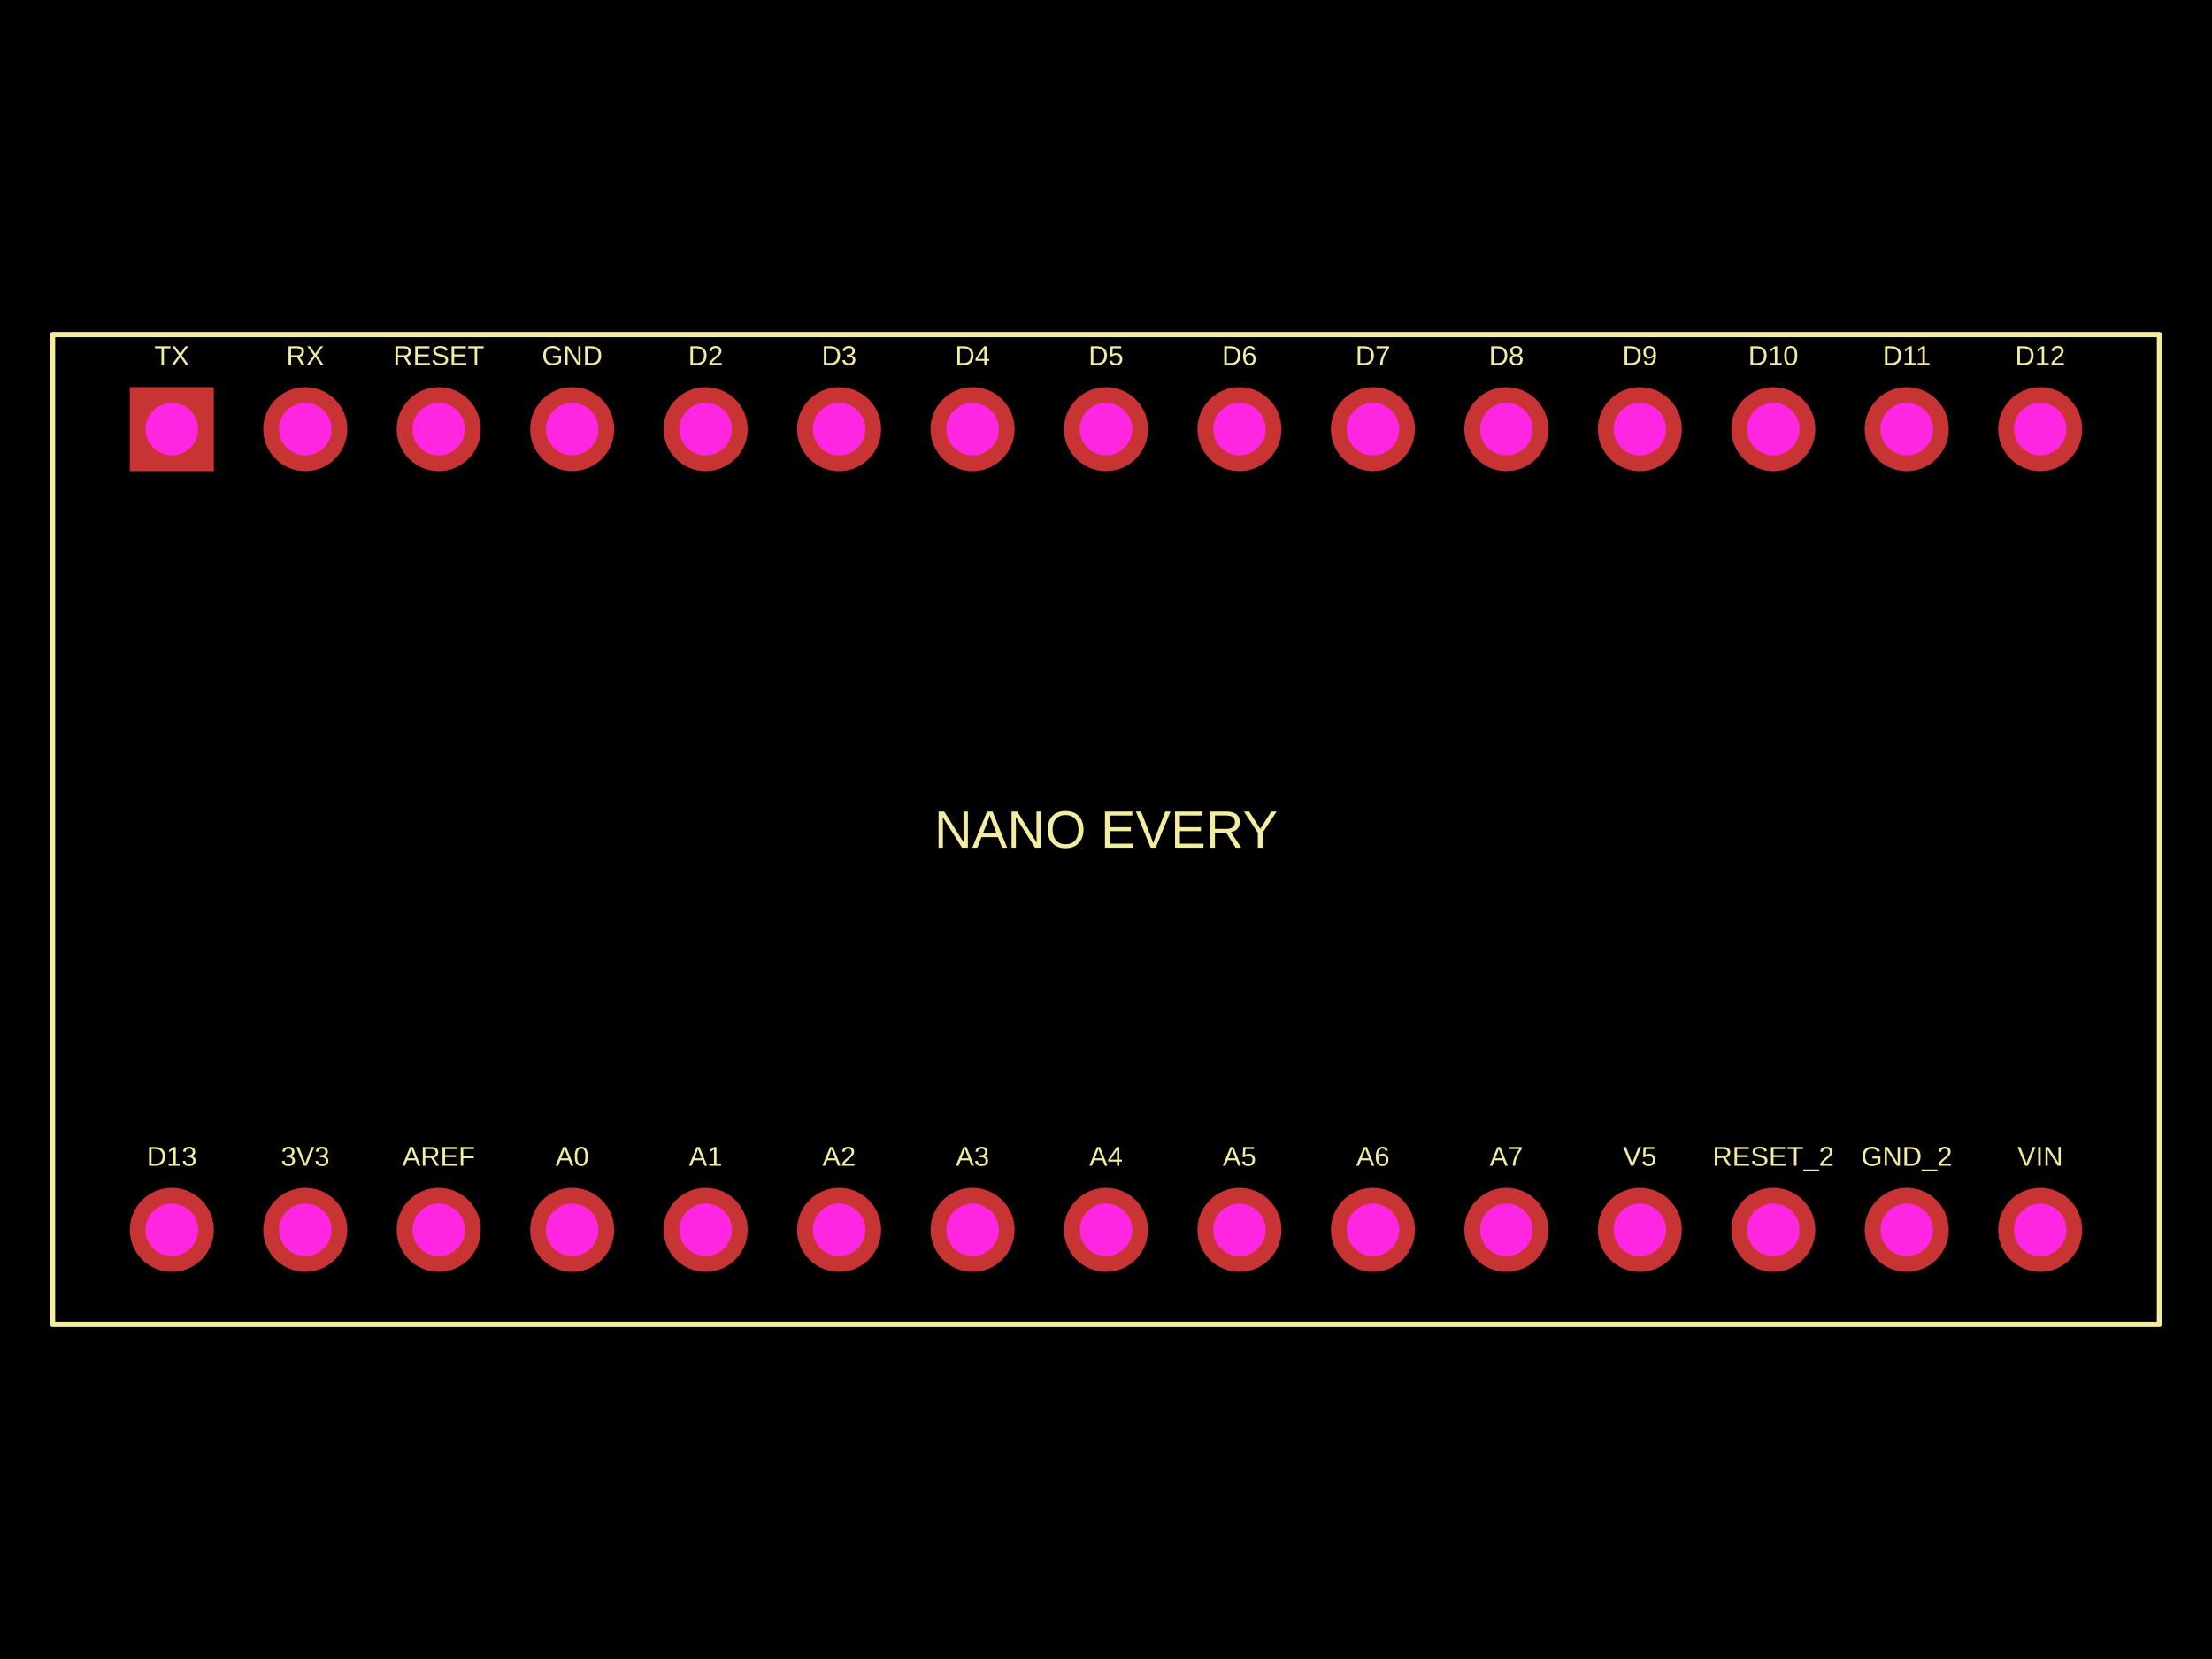
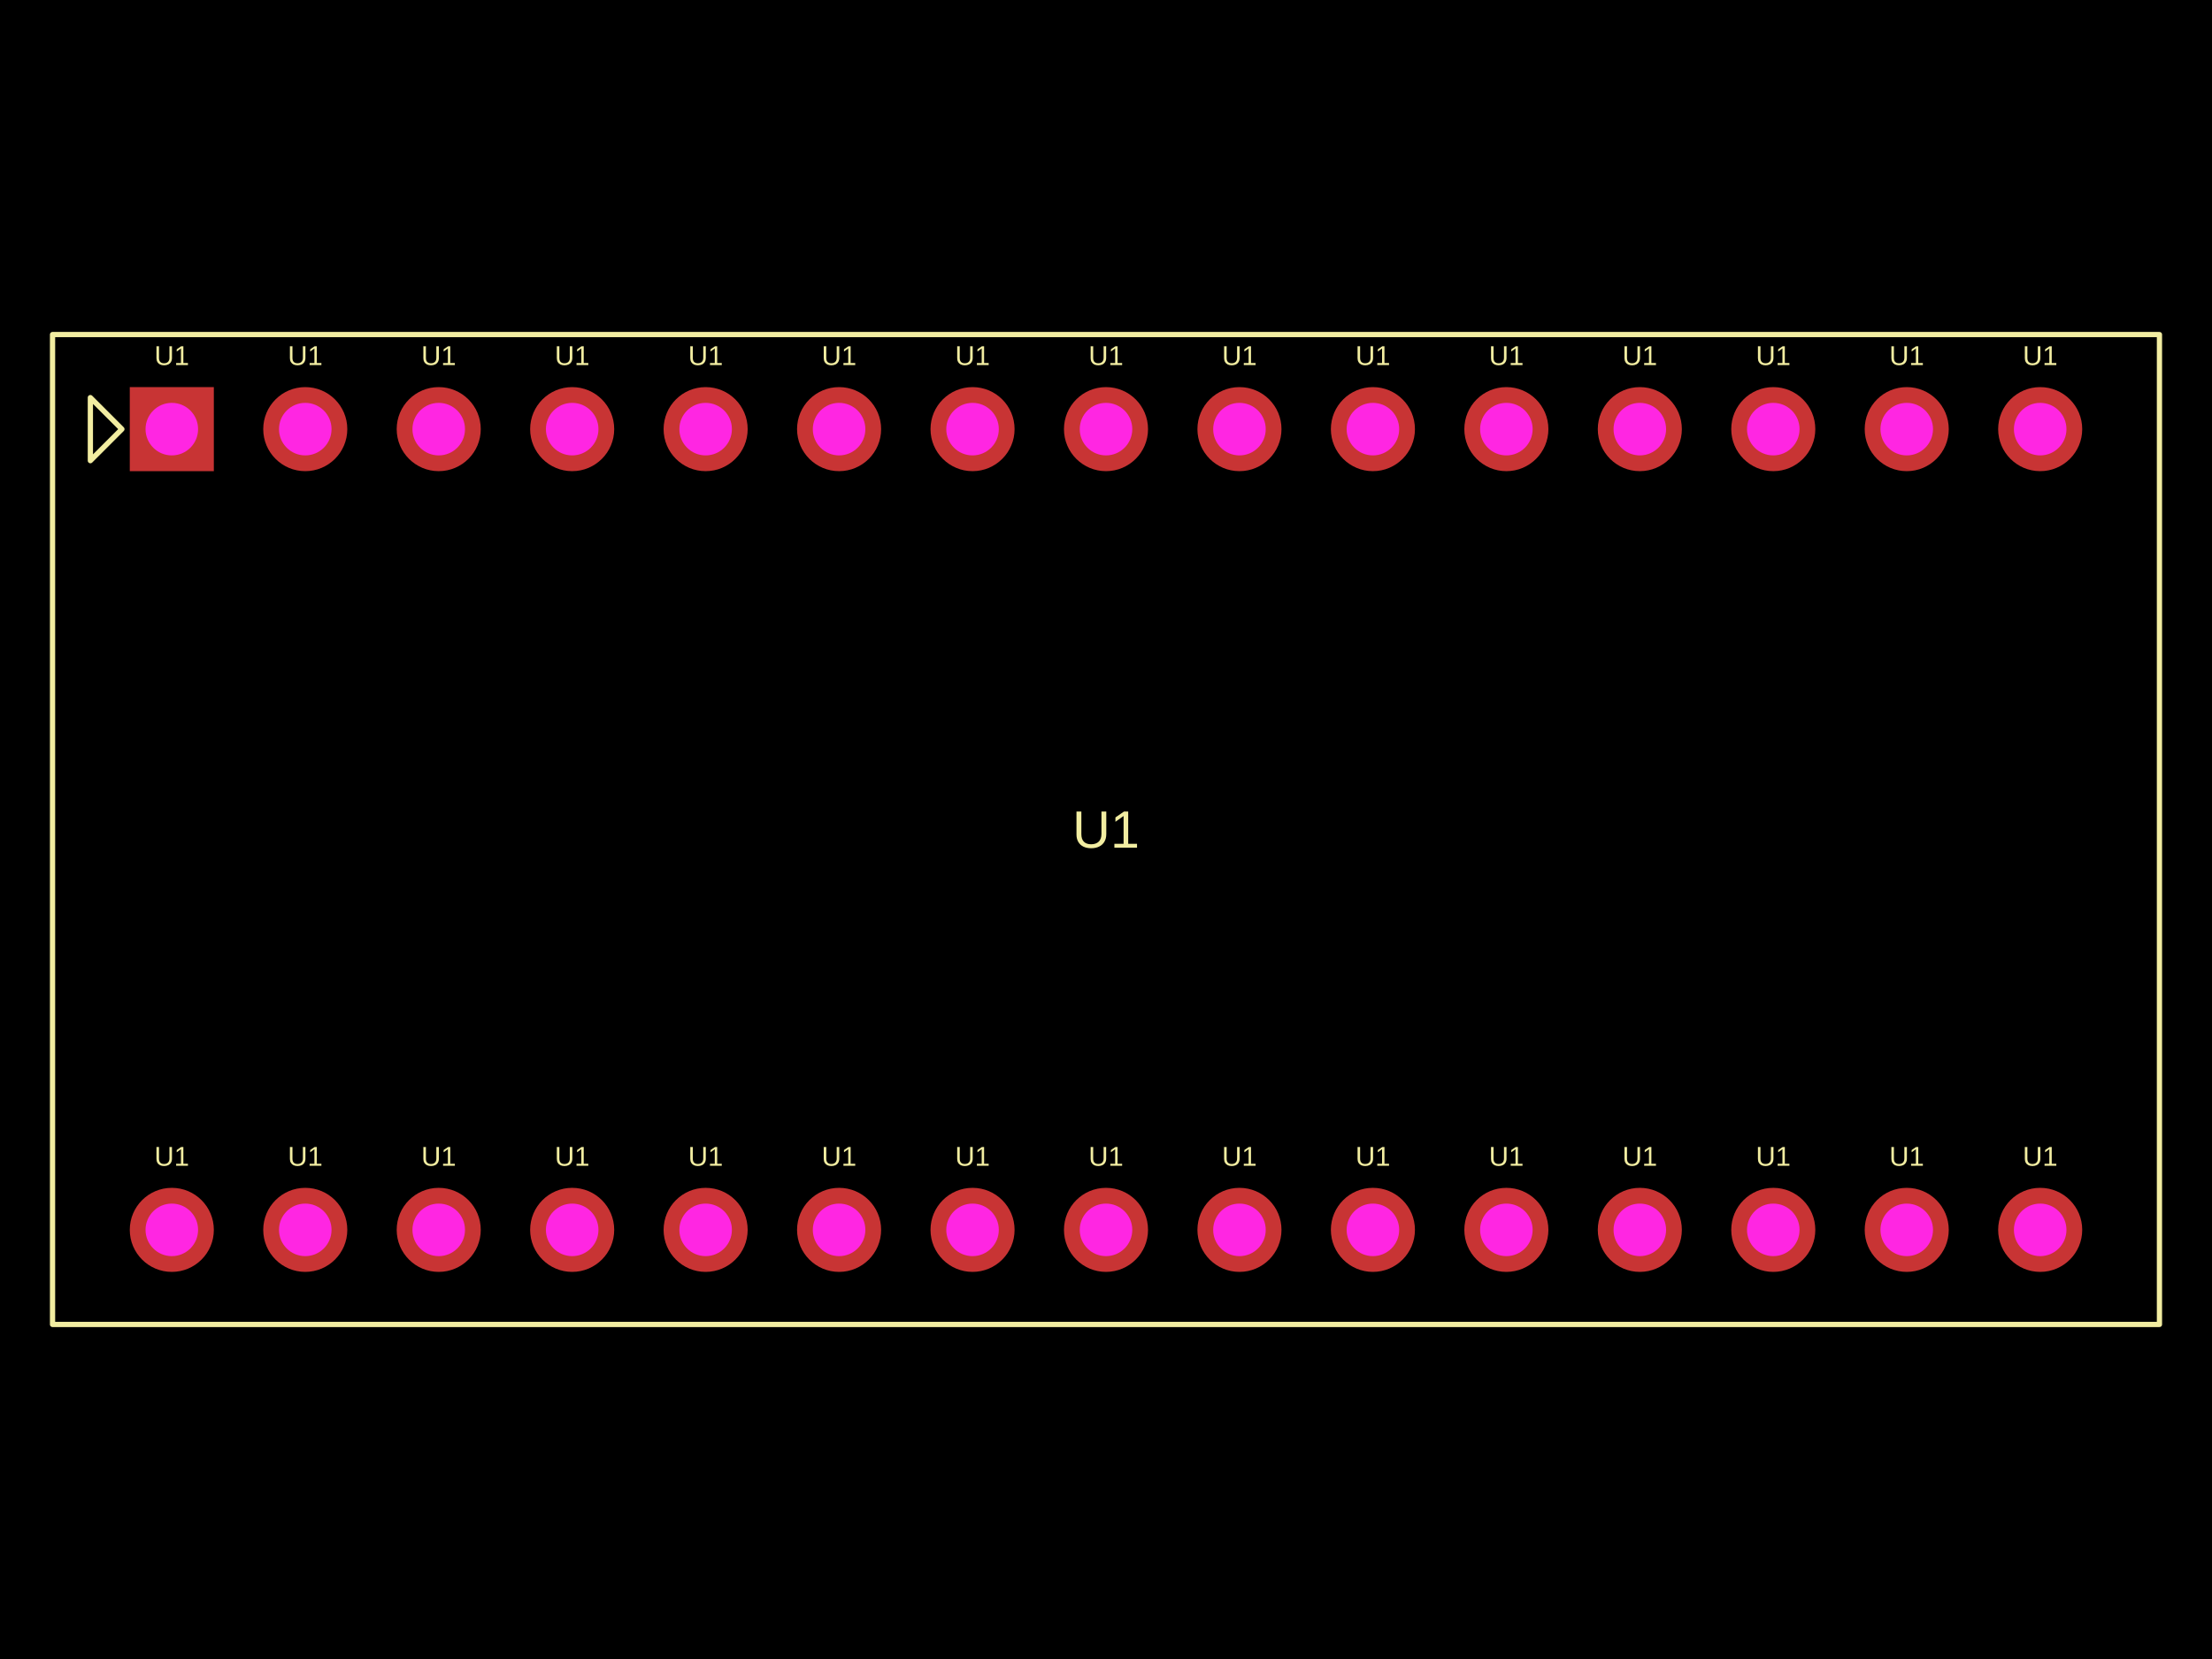
<svg xmlns="http://www.w3.org/2000/svg" width="800" height="600" data-software-used-string="@tscircuit/core@0.0.1580">
  <style />
  <rect class="boundary" x="0" y="0" fill="#000" width="800" height="600" data-type="pcb_background" data-pcb-layer="global" />
  <rect class="pcb-boundary" fill="none" stroke="#fff" stroke-width="0.3" x="19.002" y="120.998" width="761.995" height="358.005" data-type="pcb_boundary" data-pcb-layer="global" />
-   <text x="0" y="0" dx="0" dy="0" fill="#f2eda1" font-family="Arial, sans-serif" font-size="9.881" text-anchor="middle" dominant-baseline="central" transform="matrix(1,0,0,1,62.13777,128.5986)" class="pcb-silkscreen-text pcb-silkscreen-top" data-pcb-silkscreen-text-id="pcb_silkscreen_text_0" stroke="none" data-type="pcb_silkscreen_text" data-pcb-layer="top">TX</text>
-   <text x="0" y="0" dx="0" dy="0" fill="#f2eda1" font-family="Arial, sans-serif" font-size="9.881" text-anchor="middle" dominant-baseline="central" transform="matrix(1,0,0,1,110.4038,128.5986)" class="pcb-silkscreen-text pcb-silkscreen-top" data-pcb-silkscreen-text-id="pcb_silkscreen_text_1" stroke="none" data-type="pcb_silkscreen_text" data-pcb-layer="top">RX</text>
-   <text x="0" y="0" dx="0" dy="0" fill="#f2eda1" font-family="Arial, sans-serif" font-size="9.881" text-anchor="middle" dominant-baseline="central" transform="matrix(1,0,0,1,158.6698,128.5986)" class="pcb-silkscreen-text pcb-silkscreen-top" data-pcb-silkscreen-text-id="pcb_silkscreen_text_2" stroke="none" data-type="pcb_silkscreen_text" data-pcb-layer="top">RESET</text>
-   <text x="0" y="0" dx="0" dy="0" fill="#f2eda1" font-family="Arial, sans-serif" font-size="9.881" text-anchor="middle" dominant-baseline="central" transform="matrix(1,0,0,1,206.9359,128.5986)" class="pcb-silkscreen-text pcb-silkscreen-top" data-pcb-silkscreen-text-id="pcb_silkscreen_text_3" stroke="none" data-type="pcb_silkscreen_text" data-pcb-layer="top">GND</text>
-   <text x="0" y="0" dx="0" dy="0" fill="#f2eda1" font-family="Arial, sans-serif" font-size="9.881" text-anchor="middle" dominant-baseline="central" transform="matrix(1,0,0,1,255.2019,128.5986)" class="pcb-silkscreen-text pcb-silkscreen-top" data-pcb-silkscreen-text-id="pcb_silkscreen_text_4" stroke="none" data-type="pcb_silkscreen_text" data-pcb-layer="top">D2</text>
-   <text x="0" y="0" dx="0" dy="0" fill="#f2eda1" font-family="Arial, sans-serif" font-size="9.881" text-anchor="middle" dominant-baseline="central" transform="matrix(1,0,0,1,303.4679,128.5986)" class="pcb-silkscreen-text pcb-silkscreen-top" data-pcb-silkscreen-text-id="pcb_silkscreen_text_5" stroke="none" data-type="pcb_silkscreen_text" data-pcb-layer="top">D3</text>
-   <text x="0" y="0" dx="0" dy="0" fill="#f2eda1" font-family="Arial, sans-serif" font-size="9.881" text-anchor="middle" dominant-baseline="central" transform="matrix(1,0,0,1,351.734,128.5986)" class="pcb-silkscreen-text pcb-silkscreen-top" data-pcb-silkscreen-text-id="pcb_silkscreen_text_6" stroke="none" data-type="pcb_silkscreen_text" data-pcb-layer="top">D4</text>
-   <text x="0" y="0" dx="0" dy="0" fill="#f2eda1" font-family="Arial, sans-serif" font-size="9.881" text-anchor="middle" dominant-baseline="central" transform="matrix(1,0,0,1,400,128.5986)" class="pcb-silkscreen-text pcb-silkscreen-top" data-pcb-silkscreen-text-id="pcb_silkscreen_text_7" stroke="none" data-type="pcb_silkscreen_text" data-pcb-layer="top">D5</text>
-   <text x="0" y="0" dx="0" dy="0" fill="#f2eda1" font-family="Arial, sans-serif" font-size="9.881" text-anchor="middle" dominant-baseline="central" transform="matrix(1,0,0,1,448.266,128.5986)" class="pcb-silkscreen-text pcb-silkscreen-top" data-pcb-silkscreen-text-id="pcb_silkscreen_text_8" stroke="none" data-type="pcb_silkscreen_text" data-pcb-layer="top">D6</text>
-   <text x="0" y="0" dx="0" dy="0" fill="#f2eda1" font-family="Arial, sans-serif" font-size="9.881" text-anchor="middle" dominant-baseline="central" transform="matrix(1,0,0,1,496.5321,128.5986)" class="pcb-silkscreen-text pcb-silkscreen-top" data-pcb-silkscreen-text-id="pcb_silkscreen_text_9" stroke="none" data-type="pcb_silkscreen_text" data-pcb-layer="top">D7</text>
-   <text x="0" y="0" dx="0" dy="0" fill="#f2eda1" font-family="Arial, sans-serif" font-size="9.881" text-anchor="middle" dominant-baseline="central" transform="matrix(1,0,0,1,544.7981,128.5986)" class="pcb-silkscreen-text pcb-silkscreen-top" data-pcb-silkscreen-text-id="pcb_silkscreen_text_10" stroke="none" data-type="pcb_silkscreen_text" data-pcb-layer="top">D8</text>
-   <text x="0" y="0" dx="0" dy="0" fill="#f2eda1" font-family="Arial, sans-serif" font-size="9.881" text-anchor="middle" dominant-baseline="central" transform="matrix(1,0,0,1,593.0641,128.5986)" class="pcb-silkscreen-text pcb-silkscreen-top" data-pcb-silkscreen-text-id="pcb_silkscreen_text_11" stroke="none" data-type="pcb_silkscreen_text" data-pcb-layer="top">D9</text>
-   <text x="0" y="0" dx="0" dy="0" fill="#f2eda1" font-family="Arial, sans-serif" font-size="9.881" text-anchor="middle" dominant-baseline="central" transform="matrix(1,0,0,1,641.3302,128.5986)" class="pcb-silkscreen-text pcb-silkscreen-top" data-pcb-silkscreen-text-id="pcb_silkscreen_text_12" stroke="none" data-type="pcb_silkscreen_text" data-pcb-layer="top">D10</text>
-   <text x="0" y="0" dx="0" dy="0" fill="#f2eda1" font-family="Arial, sans-serif" font-size="9.881" text-anchor="middle" dominant-baseline="central" transform="matrix(1,0,0,1,689.5962,128.5986)" class="pcb-silkscreen-text pcb-silkscreen-top" data-pcb-silkscreen-text-id="pcb_silkscreen_text_13" stroke="none" data-type="pcb_silkscreen_text" data-pcb-layer="top">D11</text>
-   <text x="0" y="0" dx="0" dy="0" fill="#f2eda1" font-family="Arial, sans-serif" font-size="9.881" text-anchor="middle" dominant-baseline="central" transform="matrix(1,0,0,1,737.8622,128.5986)" class="pcb-silkscreen-text pcb-silkscreen-top" data-pcb-silkscreen-text-id="pcb_silkscreen_text_14" stroke="none" data-type="pcb_silkscreen_text" data-pcb-layer="top">D12</text>
-   <text x="0" y="0" dx="0" dy="0" fill="#f2eda1" font-family="Arial, sans-serif" font-size="9.881" text-anchor="middle" dominant-baseline="central" transform="matrix(1,0,0,1,62.13777,418.1948)" class="pcb-silkscreen-text pcb-silkscreen-top" data-pcb-silkscreen-text-id="pcb_silkscreen_text_15" stroke="none" data-type="pcb_silkscreen_text" data-pcb-layer="top">D13</text>
-   <text x="0" y="0" dx="0" dy="0" fill="#f2eda1" font-family="Arial, sans-serif" font-size="9.881" text-anchor="middle" dominant-baseline="central" transform="matrix(1,0,0,1,110.4038,418.1948)" class="pcb-silkscreen-text pcb-silkscreen-top" data-pcb-silkscreen-text-id="pcb_silkscreen_text_16" stroke="none" data-type="pcb_silkscreen_text" data-pcb-layer="top">3V3</text>
-   <text x="0" y="0" dx="0" dy="0" fill="#f2eda1" font-family="Arial, sans-serif" font-size="9.881" text-anchor="middle" dominant-baseline="central" transform="matrix(1,0,0,1,158.6698,418.1948)" class="pcb-silkscreen-text pcb-silkscreen-top" data-pcb-silkscreen-text-id="pcb_silkscreen_text_17" stroke="none" data-type="pcb_silkscreen_text" data-pcb-layer="top">AREF</text>
-   <text x="0" y="0" dx="0" dy="0" fill="#f2eda1" font-family="Arial, sans-serif" font-size="9.881" text-anchor="middle" dominant-baseline="central" transform="matrix(1,0,0,1,206.9359,418.1948)" class="pcb-silkscreen-text pcb-silkscreen-top" data-pcb-silkscreen-text-id="pcb_silkscreen_text_18" stroke="none" data-type="pcb_silkscreen_text" data-pcb-layer="top">A0</text>
-   <text x="0" y="0" dx="0" dy="0" fill="#f2eda1" font-family="Arial, sans-serif" font-size="9.881" text-anchor="middle" dominant-baseline="central" transform="matrix(1,0,0,1,255.2019,418.1948)" class="pcb-silkscreen-text pcb-silkscreen-top" data-pcb-silkscreen-text-id="pcb_silkscreen_text_19" stroke="none" data-type="pcb_silkscreen_text" data-pcb-layer="top">A1</text>
-   <text x="0" y="0" dx="0" dy="0" fill="#f2eda1" font-family="Arial, sans-serif" font-size="9.881" text-anchor="middle" dominant-baseline="central" transform="matrix(1,0,0,1,303.4679,418.1948)" class="pcb-silkscreen-text pcb-silkscreen-top" data-pcb-silkscreen-text-id="pcb_silkscreen_text_20" stroke="none" data-type="pcb_silkscreen_text" data-pcb-layer="top">A2</text>
-   <text x="0" y="0" dx="0" dy="0" fill="#f2eda1" font-family="Arial, sans-serif" font-size="9.881" text-anchor="middle" dominant-baseline="central" transform="matrix(1,0,0,1,351.734,418.1948)" class="pcb-silkscreen-text pcb-silkscreen-top" data-pcb-silkscreen-text-id="pcb_silkscreen_text_21" stroke="none" data-type="pcb_silkscreen_text" data-pcb-layer="top">A3</text>
-   <text x="0" y="0" dx="0" dy="0" fill="#f2eda1" font-family="Arial, sans-serif" font-size="9.881" text-anchor="middle" dominant-baseline="central" transform="matrix(1,0,0,1,400,418.1948)" class="pcb-silkscreen-text pcb-silkscreen-top" data-pcb-silkscreen-text-id="pcb_silkscreen_text_22" stroke="none" data-type="pcb_silkscreen_text" data-pcb-layer="top">A4</text>
-   <text x="0" y="0" dx="0" dy="0" fill="#f2eda1" font-family="Arial, sans-serif" font-size="9.881" text-anchor="middle" dominant-baseline="central" transform="matrix(1,0,0,1,448.266,418.1948)" class="pcb-silkscreen-text pcb-silkscreen-top" data-pcb-silkscreen-text-id="pcb_silkscreen_text_23" stroke="none" data-type="pcb_silkscreen_text" data-pcb-layer="top">A5</text>
-   <text x="0" y="0" dx="0" dy="0" fill="#f2eda1" font-family="Arial, sans-serif" font-size="9.881" text-anchor="middle" dominant-baseline="central" transform="matrix(1,0,0,1,496.5321,418.1948)" class="pcb-silkscreen-text pcb-silkscreen-top" data-pcb-silkscreen-text-id="pcb_silkscreen_text_24" stroke="none" data-type="pcb_silkscreen_text" data-pcb-layer="top">A6</text>
-   <text x="0" y="0" dx="0" dy="0" fill="#f2eda1" font-family="Arial, sans-serif" font-size="9.881" text-anchor="middle" dominant-baseline="central" transform="matrix(1,0,0,1,544.7981,418.1948)" class="pcb-silkscreen-text pcb-silkscreen-top" data-pcb-silkscreen-text-id="pcb_silkscreen_text_25" stroke="none" data-type="pcb_silkscreen_text" data-pcb-layer="top">A7</text>
-   <text x="0" y="0" dx="0" dy="0" fill="#f2eda1" font-family="Arial, sans-serif" font-size="9.881" text-anchor="middle" dominant-baseline="central" transform="matrix(1,0,0,1,593.0641,418.1948)" class="pcb-silkscreen-text pcb-silkscreen-top" data-pcb-silkscreen-text-id="pcb_silkscreen_text_26" stroke="none" data-type="pcb_silkscreen_text" data-pcb-layer="top">V5</text>
-   <text x="0" y="0" dx="0" dy="0" fill="#f2eda1" font-family="Arial, sans-serif" font-size="9.881" text-anchor="middle" dominant-baseline="central" transform="matrix(1,0,0,1,641.3302,418.1948)" class="pcb-silkscreen-text pcb-silkscreen-top" data-pcb-silkscreen-text-id="pcb_silkscreen_text_27" stroke="none" data-type="pcb_silkscreen_text" data-pcb-layer="top">RESET_2</text>
-   <text x="0" y="0" dx="0" dy="0" fill="#f2eda1" font-family="Arial, sans-serif" font-size="9.881" text-anchor="middle" dominant-baseline="central" transform="matrix(1,0,0,1,689.5962,418.1948)" class="pcb-silkscreen-text pcb-silkscreen-top" data-pcb-silkscreen-text-id="pcb_silkscreen_text_28" stroke="none" data-type="pcb_silkscreen_text" data-pcb-layer="top">GND_2</text>
-   <text x="0" y="0" dx="0" dy="0" fill="#f2eda1" font-family="Arial, sans-serif" font-size="9.881" text-anchor="middle" dominant-baseline="central" transform="matrix(1,0,0,1,737.8622,418.1948)" class="pcb-silkscreen-text pcb-silkscreen-top" data-pcb-silkscreen-text-id="pcb_silkscreen_text_29" stroke="none" data-type="pcb_silkscreen_text" data-pcb-layer="top">VIN</text>
+   <text x="0" y="0" dx="0" dy="0" fill="#f2eda1" font-family="Arial, sans-serif" font-size="9.881" text-anchor="middle" dominant-baseline="central" transform="matrix(1,0,0,1,62.13777,128.5986)" class="pcb-silkscreen-text pcb-silkscreen-top" data-pcb-silkscreen-text-id="pcb_silkscreen_text_0" stroke="none" data-type="pcb_silkscreen_text" data-pcb-layer="top">U1</text>
+   <text x="0" y="0" dx="0" dy="0" fill="#f2eda1" font-family="Arial, sans-serif" font-size="9.881" text-anchor="middle" dominant-baseline="central" transform="matrix(1,0,0,1,110.4038,128.5986)" class="pcb-silkscreen-text pcb-silkscreen-top" data-pcb-silkscreen-text-id="pcb_silkscreen_text_1" stroke="none" data-type="pcb_silkscreen_text" data-pcb-layer="top">U1</text>
+   <text x="0" y="0" dx="0" dy="0" fill="#f2eda1" font-family="Arial, sans-serif" font-size="9.881" text-anchor="middle" dominant-baseline="central" transform="matrix(1,0,0,1,158.6698,128.5986)" class="pcb-silkscreen-text pcb-silkscreen-top" data-pcb-silkscreen-text-id="pcb_silkscreen_text_2" stroke="none" data-type="pcb_silkscreen_text" data-pcb-layer="top">U1</text>
+   <text x="0" y="0" dx="0" dy="0" fill="#f2eda1" font-family="Arial, sans-serif" font-size="9.881" text-anchor="middle" dominant-baseline="central" transform="matrix(1,0,0,1,206.9359,128.5986)" class="pcb-silkscreen-text pcb-silkscreen-top" data-pcb-silkscreen-text-id="pcb_silkscreen_text_3" stroke="none" data-type="pcb_silkscreen_text" data-pcb-layer="top">U1</text>
+   <text x="0" y="0" dx="0" dy="0" fill="#f2eda1" font-family="Arial, sans-serif" font-size="9.881" text-anchor="middle" dominant-baseline="central" transform="matrix(1,0,0,1,255.2019,128.5986)" class="pcb-silkscreen-text pcb-silkscreen-top" data-pcb-silkscreen-text-id="pcb_silkscreen_text_4" stroke="none" data-type="pcb_silkscreen_text" data-pcb-layer="top">U1</text>
+   <text x="0" y="0" dx="0" dy="0" fill="#f2eda1" font-family="Arial, sans-serif" font-size="9.881" text-anchor="middle" dominant-baseline="central" transform="matrix(1,0,0,1,303.4679,128.5986)" class="pcb-silkscreen-text pcb-silkscreen-top" data-pcb-silkscreen-text-id="pcb_silkscreen_text_5" stroke="none" data-type="pcb_silkscreen_text" data-pcb-layer="top">U1</text>
+   <text x="0" y="0" dx="0" dy="0" fill="#f2eda1" font-family="Arial, sans-serif" font-size="9.881" text-anchor="middle" dominant-baseline="central" transform="matrix(1,0,0,1,351.734,128.5986)" class="pcb-silkscreen-text pcb-silkscreen-top" data-pcb-silkscreen-text-id="pcb_silkscreen_text_6" stroke="none" data-type="pcb_silkscreen_text" data-pcb-layer="top">U1</text>
+   <text x="0" y="0" dx="0" dy="0" fill="#f2eda1" font-family="Arial, sans-serif" font-size="9.881" text-anchor="middle" dominant-baseline="central" transform="matrix(1,0,0,1,400,128.5986)" class="pcb-silkscreen-text pcb-silkscreen-top" data-pcb-silkscreen-text-id="pcb_silkscreen_text_7" stroke="none" data-type="pcb_silkscreen_text" data-pcb-layer="top">U1</text>
+   <text x="0" y="0" dx="0" dy="0" fill="#f2eda1" font-family="Arial, sans-serif" font-size="9.881" text-anchor="middle" dominant-baseline="central" transform="matrix(1,0,0,1,448.266,128.5986)" class="pcb-silkscreen-text pcb-silkscreen-top" data-pcb-silkscreen-text-id="pcb_silkscreen_text_8" stroke="none" data-type="pcb_silkscreen_text" data-pcb-layer="top">U1</text>
+   <text x="0" y="0" dx="0" dy="0" fill="#f2eda1" font-family="Arial, sans-serif" font-size="9.881" text-anchor="middle" dominant-baseline="central" transform="matrix(1,0,0,1,496.5321,128.5986)" class="pcb-silkscreen-text pcb-silkscreen-top" data-pcb-silkscreen-text-id="pcb_silkscreen_text_9" stroke="none" data-type="pcb_silkscreen_text" data-pcb-layer="top">U1</text>
+   <text x="0" y="0" dx="0" dy="0" fill="#f2eda1" font-family="Arial, sans-serif" font-size="9.881" text-anchor="middle" dominant-baseline="central" transform="matrix(1,0,0,1,544.7981,128.5986)" class="pcb-silkscreen-text pcb-silkscreen-top" data-pcb-silkscreen-text-id="pcb_silkscreen_text_10" stroke="none" data-type="pcb_silkscreen_text" data-pcb-layer="top">U1</text>
+   <text x="0" y="0" dx="0" dy="0" fill="#f2eda1" font-family="Arial, sans-serif" font-size="9.881" text-anchor="middle" dominant-baseline="central" transform="matrix(1,0,0,1,593.0641,128.5986)" class="pcb-silkscreen-text pcb-silkscreen-top" data-pcb-silkscreen-text-id="pcb_silkscreen_text_11" stroke="none" data-type="pcb_silkscreen_text" data-pcb-layer="top">U1</text>
+   <text x="0" y="0" dx="0" dy="0" fill="#f2eda1" font-family="Arial, sans-serif" font-size="9.881" text-anchor="middle" dominant-baseline="central" transform="matrix(1,0,0,1,641.3302,128.5986)" class="pcb-silkscreen-text pcb-silkscreen-top" data-pcb-silkscreen-text-id="pcb_silkscreen_text_12" stroke="none" data-type="pcb_silkscreen_text" data-pcb-layer="top">U1</text>
+   <text x="0" y="0" dx="0" dy="0" fill="#f2eda1" font-family="Arial, sans-serif" font-size="9.881" text-anchor="middle" dominant-baseline="central" transform="matrix(1,0,0,1,689.5962,128.5986)" class="pcb-silkscreen-text pcb-silkscreen-top" data-pcb-silkscreen-text-id="pcb_silkscreen_text_13" stroke="none" data-type="pcb_silkscreen_text" data-pcb-layer="top">U1</text>
+   <text x="0" y="0" dx="0" dy="0" fill="#f2eda1" font-family="Arial, sans-serif" font-size="9.881" text-anchor="middle" dominant-baseline="central" transform="matrix(1,0,0,1,737.8622,128.5986)" class="pcb-silkscreen-text pcb-silkscreen-top" data-pcb-silkscreen-text-id="pcb_silkscreen_text_14" stroke="none" data-type="pcb_silkscreen_text" data-pcb-layer="top">U1</text>
+   <text x="0" y="0" dx="0" dy="0" fill="#f2eda1" font-family="Arial, sans-serif" font-size="9.881" text-anchor="middle" dominant-baseline="central" transform="matrix(1,0,0,1,62.13777,418.1948)" class="pcb-silkscreen-text pcb-silkscreen-top" data-pcb-silkscreen-text-id="pcb_silkscreen_text_15" stroke="none" data-type="pcb_silkscreen_text" data-pcb-layer="top">U1</text>
+   <text x="0" y="0" dx="0" dy="0" fill="#f2eda1" font-family="Arial, sans-serif" font-size="9.881" text-anchor="middle" dominant-baseline="central" transform="matrix(1,0,0,1,110.4038,418.1948)" class="pcb-silkscreen-text pcb-silkscreen-top" data-pcb-silkscreen-text-id="pcb_silkscreen_text_16" stroke="none" data-type="pcb_silkscreen_text" data-pcb-layer="top">U1</text>
+   <text x="0" y="0" dx="0" dy="0" fill="#f2eda1" font-family="Arial, sans-serif" font-size="9.881" text-anchor="middle" dominant-baseline="central" transform="matrix(1,0,0,1,158.6698,418.1948)" class="pcb-silkscreen-text pcb-silkscreen-top" data-pcb-silkscreen-text-id="pcb_silkscreen_text_17" stroke="none" data-type="pcb_silkscreen_text" data-pcb-layer="top">U1</text>
+   <text x="0" y="0" dx="0" dy="0" fill="#f2eda1" font-family="Arial, sans-serif" font-size="9.881" text-anchor="middle" dominant-baseline="central" transform="matrix(1,0,0,1,206.9359,418.1948)" class="pcb-silkscreen-text pcb-silkscreen-top" data-pcb-silkscreen-text-id="pcb_silkscreen_text_18" stroke="none" data-type="pcb_silkscreen_text" data-pcb-layer="top">U1</text>
+   <text x="0" y="0" dx="0" dy="0" fill="#f2eda1" font-family="Arial, sans-serif" font-size="9.881" text-anchor="middle" dominant-baseline="central" transform="matrix(1,0,0,1,255.2019,418.1948)" class="pcb-silkscreen-text pcb-silkscreen-top" data-pcb-silkscreen-text-id="pcb_silkscreen_text_19" stroke="none" data-type="pcb_silkscreen_text" data-pcb-layer="top">U1</text>
+   <text x="0" y="0" dx="0" dy="0" fill="#f2eda1" font-family="Arial, sans-serif" font-size="9.881" text-anchor="middle" dominant-baseline="central" transform="matrix(1,0,0,1,303.4679,418.1948)" class="pcb-silkscreen-text pcb-silkscreen-top" data-pcb-silkscreen-text-id="pcb_silkscreen_text_20" stroke="none" data-type="pcb_silkscreen_text" data-pcb-layer="top">U1</text>
+   <text x="0" y="0" dx="0" dy="0" fill="#f2eda1" font-family="Arial, sans-serif" font-size="9.881" text-anchor="middle" dominant-baseline="central" transform="matrix(1,0,0,1,351.734,418.1948)" class="pcb-silkscreen-text pcb-silkscreen-top" data-pcb-silkscreen-text-id="pcb_silkscreen_text_21" stroke="none" data-type="pcb_silkscreen_text" data-pcb-layer="top">U1</text>
+   <text x="0" y="0" dx="0" dy="0" fill="#f2eda1" font-family="Arial, sans-serif" font-size="9.881" text-anchor="middle" dominant-baseline="central" transform="matrix(1,0,0,1,400,418.1948)" class="pcb-silkscreen-text pcb-silkscreen-top" data-pcb-silkscreen-text-id="pcb_silkscreen_text_22" stroke="none" data-type="pcb_silkscreen_text" data-pcb-layer="top">U1</text>
+   <text x="0" y="0" dx="0" dy="0" fill="#f2eda1" font-family="Arial, sans-serif" font-size="9.881" text-anchor="middle" dominant-baseline="central" transform="matrix(1,0,0,1,448.266,418.1948)" class="pcb-silkscreen-text pcb-silkscreen-top" data-pcb-silkscreen-text-id="pcb_silkscreen_text_23" stroke="none" data-type="pcb_silkscreen_text" data-pcb-layer="top">U1</text>
+   <text x="0" y="0" dx="0" dy="0" fill="#f2eda1" font-family="Arial, sans-serif" font-size="9.881" text-anchor="middle" dominant-baseline="central" transform="matrix(1,0,0,1,496.5321,418.1948)" class="pcb-silkscreen-text pcb-silkscreen-top" data-pcb-silkscreen-text-id="pcb_silkscreen_text_24" stroke="none" data-type="pcb_silkscreen_text" data-pcb-layer="top">U1</text>
+   <text x="0" y="0" dx="0" dy="0" fill="#f2eda1" font-family="Arial, sans-serif" font-size="9.881" text-anchor="middle" dominant-baseline="central" transform="matrix(1,0,0,1,544.7981,418.1948)" class="pcb-silkscreen-text pcb-silkscreen-top" data-pcb-silkscreen-text-id="pcb_silkscreen_text_25" stroke="none" data-type="pcb_silkscreen_text" data-pcb-layer="top">U1</text>
+   <text x="0" y="0" dx="0" dy="0" fill="#f2eda1" font-family="Arial, sans-serif" font-size="9.881" text-anchor="middle" dominant-baseline="central" transform="matrix(1,0,0,1,593.0641,418.1948)" class="pcb-silkscreen-text pcb-silkscreen-top" data-pcb-silkscreen-text-id="pcb_silkscreen_text_26" stroke="none" data-type="pcb_silkscreen_text" data-pcb-layer="top">U1</text>
+   <text x="0" y="0" dx="0" dy="0" fill="#f2eda1" font-family="Arial, sans-serif" font-size="9.881" text-anchor="middle" dominant-baseline="central" transform="matrix(1,0,0,1,641.3302,418.1948)" class="pcb-silkscreen-text pcb-silkscreen-top" data-pcb-silkscreen-text-id="pcb_silkscreen_text_27" stroke="none" data-type="pcb_silkscreen_text" data-pcb-layer="top">U1</text>
+   <text x="0" y="0" dx="0" dy="0" fill="#f2eda1" font-family="Arial, sans-serif" font-size="9.881" text-anchor="middle" dominant-baseline="central" transform="matrix(1,0,0,1,689.5962,418.1948)" class="pcb-silkscreen-text pcb-silkscreen-top" data-pcb-silkscreen-text-id="pcb_silkscreen_text_28" stroke="none" data-type="pcb_silkscreen_text" data-pcb-layer="top">U1</text>
+   <text x="0" y="0" dx="0" dy="0" fill="#f2eda1" font-family="Arial, sans-serif" font-size="9.881" text-anchor="middle" dominant-baseline="central" transform="matrix(1,0,0,1,737.8622,418.1948)" class="pcb-silkscreen-text pcb-silkscreen-top" data-pcb-silkscreen-text-id="pcb_silkscreen_text_29" stroke="none" data-type="pcb_silkscreen_text" data-pcb-layer="top">U1</text>
  <path class="pcb-silkscreen pcb-silkscreen-top" d="M 19.002 479.002 L 780.998 479.002 L 780.998 120.998 L 19.002 120.998 L 19.002 479.002 Z" fill="none" stroke="#f2eda1" stroke-width="1.9" stroke-linecap="round" stroke-linejoin="round" data-pcb-component-id="pcb_component_0" data-pcb-silkscreen-path-id="pcb_silkscreen_path_0" data-type="pcb_silkscreen_path" data-pcb-layer="top" />
-   <text x="0" y="0" dx="0" dy="0" fill="#f2eda1" font-family="Arial, sans-serif" font-size="19.002" text-anchor="middle" dominant-baseline="central" transform="matrix(1,0,0,1,400,300)" class="pcb-silkscreen-text pcb-silkscreen-top" data-pcb-silkscreen-text-id="pcb_silkscreen_text_30" stroke="none" data-type="pcb_silkscreen_text" data-pcb-layer="top">NANO EVERY</text>
+   <path class="pcb-silkscreen pcb-silkscreen-top" d="M 44.086 155.202 L 32.684 166.603 L 32.684 143.8 L 44.086 155.202 Z" fill="none" stroke="#f2eda1" stroke-width="1.9" stroke-linecap="round" stroke-linejoin="round" data-pcb-component-id="pcb_component_0" data-pcb-silkscreen-path-id="pcb_silkscreen_path_1" data-type="pcb_silkscreen_path" data-pcb-layer="top" />
+   <text x="0" y="0" dx="0" dy="0" fill="#f2eda1" font-family="Arial, sans-serif" font-size="19.002" text-anchor="middle" dominant-baseline="central" transform="matrix(1,0,0,1,400,300)" class="pcb-silkscreen-text pcb-silkscreen-top" data-pcb-silkscreen-text-id="pcb_silkscreen_text_30" stroke="none" data-type="pcb_silkscreen_text" data-pcb-layer="top">U1</text>
  <g data-type="pcb_plated_hole" data-pcb-layer="through" data-pad-name="U1.TX">
    <rect class="pcb-hole-outer-pad" fill="rgb(200, 52, 52)" x="46.936" y="140" width="30.404" height="30.404" data-type="pcb_plated_hole" data-pcb-layer="top" />
    <circle class="pcb-hole-inner" fill="#FF26E2" cx="62.138" cy="155.202" r="9.501" data-type="pcb_plated_hole_drill" data-pcb-layer="drill" />
  </g>
  <g data-type="pcb_plated_hole" data-pcb-layer="through" data-pad-name="U1.RX">
    <circle class="pcb-hole-outer" fill="rgb(200, 52, 52)" cx="110.404" cy="155.202" r="15.202" data-type="pcb_plated_hole" data-pcb-layer="top" />
    <circle class="pcb-hole-inner" fill="#FF26E2" cx="110.404" cy="155.202" r="9.501" data-type="pcb_plated_hole_drill" data-pcb-layer="drill" />
  </g>
  <g data-type="pcb_plated_hole" data-pcb-layer="through" data-pad-name="U1.RESET">
    <circle class="pcb-hole-outer" fill="rgb(200, 52, 52)" cx="158.67" cy="155.202" r="15.202" data-type="pcb_plated_hole" data-pcb-layer="top" />
    <circle class="pcb-hole-inner" fill="#FF26E2" cx="158.67" cy="155.202" r="9.501" data-type="pcb_plated_hole_drill" data-pcb-layer="drill" />
  </g>
  <g data-type="pcb_plated_hole" data-pcb-layer="through" data-pad-name="U1.GND">
    <circle class="pcb-hole-outer" fill="rgb(200, 52, 52)" cx="206.936" cy="155.202" r="15.202" data-type="pcb_plated_hole" data-pcb-layer="top" />
    <circle class="pcb-hole-inner" fill="#FF26E2" cx="206.936" cy="155.202" r="9.501" data-type="pcb_plated_hole_drill" data-pcb-layer="drill" />
  </g>
  <g data-type="pcb_plated_hole" data-pcb-layer="through" data-pad-name="U1.D2">
    <circle class="pcb-hole-outer" fill="rgb(200, 52, 52)" cx="255.202" cy="155.202" r="15.202" data-type="pcb_plated_hole" data-pcb-layer="top" />
    <circle class="pcb-hole-inner" fill="#FF26E2" cx="255.202" cy="155.202" r="9.501" data-type="pcb_plated_hole_drill" data-pcb-layer="drill" />
  </g>
  <g data-type="pcb_plated_hole" data-pcb-layer="through" data-pad-name="U1.D3">
    <circle class="pcb-hole-outer" fill="rgb(200, 52, 52)" cx="303.468" cy="155.202" r="15.202" data-type="pcb_plated_hole" data-pcb-layer="top" />
    <circle class="pcb-hole-inner" fill="#FF26E2" cx="303.468" cy="155.202" r="9.501" data-type="pcb_plated_hole_drill" data-pcb-layer="drill" />
  </g>
  <g data-type="pcb_plated_hole" data-pcb-layer="through" data-pad-name="U1.D4">
    <circle class="pcb-hole-outer" fill="rgb(200, 52, 52)" cx="351.734" cy="155.202" r="15.202" data-type="pcb_plated_hole" data-pcb-layer="top" />
    <circle class="pcb-hole-inner" fill="#FF26E2" cx="351.734" cy="155.202" r="9.501" data-type="pcb_plated_hole_drill" data-pcb-layer="drill" />
  </g>
  <g data-type="pcb_plated_hole" data-pcb-layer="through" data-pad-name="U1.D5">
    <circle class="pcb-hole-outer" fill="rgb(200, 52, 52)" cx="400" cy="155.202" r="15.202" data-type="pcb_plated_hole" data-pcb-layer="top" />
    <circle class="pcb-hole-inner" fill="#FF26E2" cx="400" cy="155.202" r="9.501" data-type="pcb_plated_hole_drill" data-pcb-layer="drill" />
  </g>
  <g data-type="pcb_plated_hole" data-pcb-layer="through" data-pad-name="U1.D6">
    <circle class="pcb-hole-outer" fill="rgb(200, 52, 52)" cx="448.266" cy="155.202" r="15.202" data-type="pcb_plated_hole" data-pcb-layer="top" />
    <circle class="pcb-hole-inner" fill="#FF26E2" cx="448.266" cy="155.202" r="9.501" data-type="pcb_plated_hole_drill" data-pcb-layer="drill" />
  </g>
  <g data-type="pcb_plated_hole" data-pcb-layer="through" data-pad-name="U1.D7">
    <circle class="pcb-hole-outer" fill="rgb(200, 52, 52)" cx="496.532" cy="155.202" r="15.202" data-type="pcb_plated_hole" data-pcb-layer="top" />
    <circle class="pcb-hole-inner" fill="#FF26E2" cx="496.532" cy="155.202" r="9.501" data-type="pcb_plated_hole_drill" data-pcb-layer="drill" />
  </g>
  <g data-type="pcb_plated_hole" data-pcb-layer="through" data-pad-name="U1.D8">
    <circle class="pcb-hole-outer" fill="rgb(200, 52, 52)" cx="544.798" cy="155.202" r="15.202" data-type="pcb_plated_hole" data-pcb-layer="top" />
    <circle class="pcb-hole-inner" fill="#FF26E2" cx="544.798" cy="155.202" r="9.501" data-type="pcb_plated_hole_drill" data-pcb-layer="drill" />
  </g>
  <g data-type="pcb_plated_hole" data-pcb-layer="through" data-pad-name="U1.D9">
    <circle class="pcb-hole-outer" fill="rgb(200, 52, 52)" cx="593.064" cy="155.202" r="15.202" data-type="pcb_plated_hole" data-pcb-layer="top" />
    <circle class="pcb-hole-inner" fill="#FF26E2" cx="593.064" cy="155.202" r="9.501" data-type="pcb_plated_hole_drill" data-pcb-layer="drill" />
  </g>
  <g data-type="pcb_plated_hole" data-pcb-layer="through" data-pad-name="U1.D10">
    <circle class="pcb-hole-outer" fill="rgb(200, 52, 52)" cx="641.33" cy="155.202" r="15.202" data-type="pcb_plated_hole" data-pcb-layer="top" />
    <circle class="pcb-hole-inner" fill="#FF26E2" cx="641.33" cy="155.202" r="9.501" data-type="pcb_plated_hole_drill" data-pcb-layer="drill" />
  </g>
  <g data-type="pcb_plated_hole" data-pcb-layer="through" data-pad-name="U1.D11">
    <circle class="pcb-hole-outer" fill="rgb(200, 52, 52)" cx="689.596" cy="155.202" r="15.202" data-type="pcb_plated_hole" data-pcb-layer="top" />
    <circle class="pcb-hole-inner" fill="#FF26E2" cx="689.596" cy="155.202" r="9.501" data-type="pcb_plated_hole_drill" data-pcb-layer="drill" />
  </g>
  <g data-type="pcb_plated_hole" data-pcb-layer="through" data-pad-name="U1.D12">
    <circle class="pcb-hole-outer" fill="rgb(200, 52, 52)" cx="737.862" cy="155.202" r="15.202" data-type="pcb_plated_hole" data-pcb-layer="top" />
    <circle class="pcb-hole-inner" fill="#FF26E2" cx="737.862" cy="155.202" r="9.501" data-type="pcb_plated_hole_drill" data-pcb-layer="drill" />
  </g>
  <g data-type="pcb_plated_hole" data-pcb-layer="through" data-pad-name="U1.D13">
    <circle class="pcb-hole-outer" fill="rgb(200, 52, 52)" cx="62.138" cy="444.798" r="15.202" data-type="pcb_plated_hole" data-pcb-layer="top" />
    <circle class="pcb-hole-inner" fill="#FF26E2" cx="62.138" cy="444.798" r="9.501" data-type="pcb_plated_hole_drill" data-pcb-layer="drill" />
  </g>
  <g data-type="pcb_plated_hole" data-pcb-layer="through" data-pad-name="U1.3V3">
    <circle class="pcb-hole-outer" fill="rgb(200, 52, 52)" cx="110.404" cy="444.798" r="15.202" data-type="pcb_plated_hole" data-pcb-layer="top" />
    <circle class="pcb-hole-inner" fill="#FF26E2" cx="110.404" cy="444.798" r="9.501" data-type="pcb_plated_hole_drill" data-pcb-layer="drill" />
  </g>
  <g data-type="pcb_plated_hole" data-pcb-layer="through" data-pad-name="U1.AREF">
    <circle class="pcb-hole-outer" fill="rgb(200, 52, 52)" cx="158.67" cy="444.798" r="15.202" data-type="pcb_plated_hole" data-pcb-layer="top" />
    <circle class="pcb-hole-inner" fill="#FF26E2" cx="158.67" cy="444.798" r="9.501" data-type="pcb_plated_hole_drill" data-pcb-layer="drill" />
  </g>
  <g data-type="pcb_plated_hole" data-pcb-layer="through" data-pad-name="U1.A0">
    <circle class="pcb-hole-outer" fill="rgb(200, 52, 52)" cx="206.936" cy="444.798" r="15.202" data-type="pcb_plated_hole" data-pcb-layer="top" />
    <circle class="pcb-hole-inner" fill="#FF26E2" cx="206.936" cy="444.798" r="9.501" data-type="pcb_plated_hole_drill" data-pcb-layer="drill" />
  </g>
  <g data-type="pcb_plated_hole" data-pcb-layer="through" data-pad-name="U1.A1">
    <circle class="pcb-hole-outer" fill="rgb(200, 52, 52)" cx="255.202" cy="444.798" r="15.202" data-type="pcb_plated_hole" data-pcb-layer="top" />
    <circle class="pcb-hole-inner" fill="#FF26E2" cx="255.202" cy="444.798" r="9.501" data-type="pcb_plated_hole_drill" data-pcb-layer="drill" />
  </g>
  <g data-type="pcb_plated_hole" data-pcb-layer="through" data-pad-name="U1.A2">
    <circle class="pcb-hole-outer" fill="rgb(200, 52, 52)" cx="303.468" cy="444.798" r="15.202" data-type="pcb_plated_hole" data-pcb-layer="top" />
    <circle class="pcb-hole-inner" fill="#FF26E2" cx="303.468" cy="444.798" r="9.501" data-type="pcb_plated_hole_drill" data-pcb-layer="drill" />
  </g>
  <g data-type="pcb_plated_hole" data-pcb-layer="through" data-pad-name="U1.A3">
    <circle class="pcb-hole-outer" fill="rgb(200, 52, 52)" cx="351.734" cy="444.798" r="15.202" data-type="pcb_plated_hole" data-pcb-layer="top" />
    <circle class="pcb-hole-inner" fill="#FF26E2" cx="351.734" cy="444.798" r="9.501" data-type="pcb_plated_hole_drill" data-pcb-layer="drill" />
  </g>
  <g data-type="pcb_plated_hole" data-pcb-layer="through" data-pad-name="U1.A4">
    <circle class="pcb-hole-outer" fill="rgb(200, 52, 52)" cx="400" cy="444.798" r="15.202" data-type="pcb_plated_hole" data-pcb-layer="top" />
    <circle class="pcb-hole-inner" fill="#FF26E2" cx="400" cy="444.798" r="9.501" data-type="pcb_plated_hole_drill" data-pcb-layer="drill" />
  </g>
  <g data-type="pcb_plated_hole" data-pcb-layer="through" data-pad-name="U1.A5">
    <circle class="pcb-hole-outer" fill="rgb(200, 52, 52)" cx="448.266" cy="444.798" r="15.202" data-type="pcb_plated_hole" data-pcb-layer="top" />
    <circle class="pcb-hole-inner" fill="#FF26E2" cx="448.266" cy="444.798" r="9.501" data-type="pcb_plated_hole_drill" data-pcb-layer="drill" />
  </g>
  <g data-type="pcb_plated_hole" data-pcb-layer="through" data-pad-name="U1.A6">
    <circle class="pcb-hole-outer" fill="rgb(200, 52, 52)" cx="496.532" cy="444.798" r="15.202" data-type="pcb_plated_hole" data-pcb-layer="top" />
    <circle class="pcb-hole-inner" fill="#FF26E2" cx="496.532" cy="444.798" r="9.501" data-type="pcb_plated_hole_drill" data-pcb-layer="drill" />
  </g>
  <g data-type="pcb_plated_hole" data-pcb-layer="through" data-pad-name="U1.A7">
    <circle class="pcb-hole-outer" fill="rgb(200, 52, 52)" cx="544.798" cy="444.798" r="15.202" data-type="pcb_plated_hole" data-pcb-layer="top" />
    <circle class="pcb-hole-inner" fill="#FF26E2" cx="544.798" cy="444.798" r="9.501" data-type="pcb_plated_hole_drill" data-pcb-layer="drill" />
  </g>
  <g data-type="pcb_plated_hole" data-pcb-layer="through" data-pad-name="U1.V5">
    <circle class="pcb-hole-outer" fill="rgb(200, 52, 52)" cx="593.064" cy="444.798" r="15.202" data-type="pcb_plated_hole" data-pcb-layer="top" />
    <circle class="pcb-hole-inner" fill="#FF26E2" cx="593.064" cy="444.798" r="9.501" data-type="pcb_plated_hole_drill" data-pcb-layer="drill" />
  </g>
  <g data-type="pcb_plated_hole" data-pcb-layer="through" data-pad-name="U1.RESET_2">
    <circle class="pcb-hole-outer" fill="rgb(200, 52, 52)" cx="641.33" cy="444.798" r="15.202" data-type="pcb_plated_hole" data-pcb-layer="top" />
    <circle class="pcb-hole-inner" fill="#FF26E2" cx="641.33" cy="444.798" r="9.501" data-type="pcb_plated_hole_drill" data-pcb-layer="drill" />
  </g>
  <g data-type="pcb_plated_hole" data-pcb-layer="through" data-pad-name="U1.GND_2">
    <circle class="pcb-hole-outer" fill="rgb(200, 52, 52)" cx="689.596" cy="444.798" r="15.202" data-type="pcb_plated_hole" data-pcb-layer="top" />
    <circle class="pcb-hole-inner" fill="#FF26E2" cx="689.596" cy="444.798" r="9.501" data-type="pcb_plated_hole_drill" data-pcb-layer="drill" />
  </g>
  <g data-type="pcb_plated_hole" data-pcb-layer="through" data-pad-name="U1.VIN">
    <circle class="pcb-hole-outer" fill="rgb(200, 52, 52)" cx="737.862" cy="444.798" r="15.202" data-type="pcb_plated_hole" data-pcb-layer="top" />
    <circle class="pcb-hole-inner" fill="#FF26E2" cx="737.862" cy="444.798" r="9.501" data-type="pcb_plated_hole_drill" data-pcb-layer="drill" />
  </g>
</svg>
